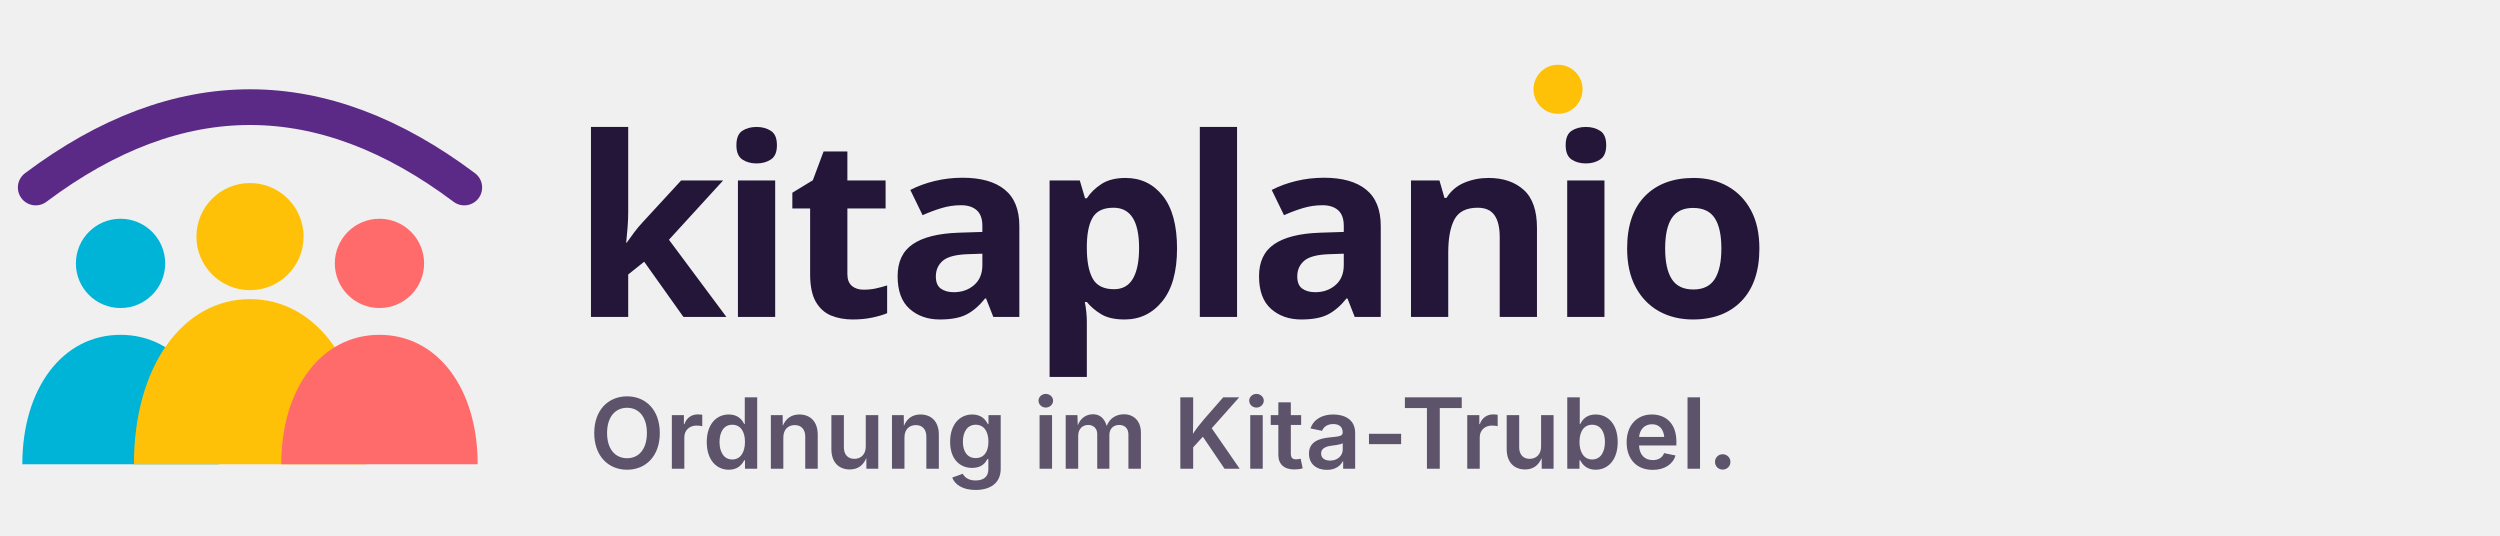
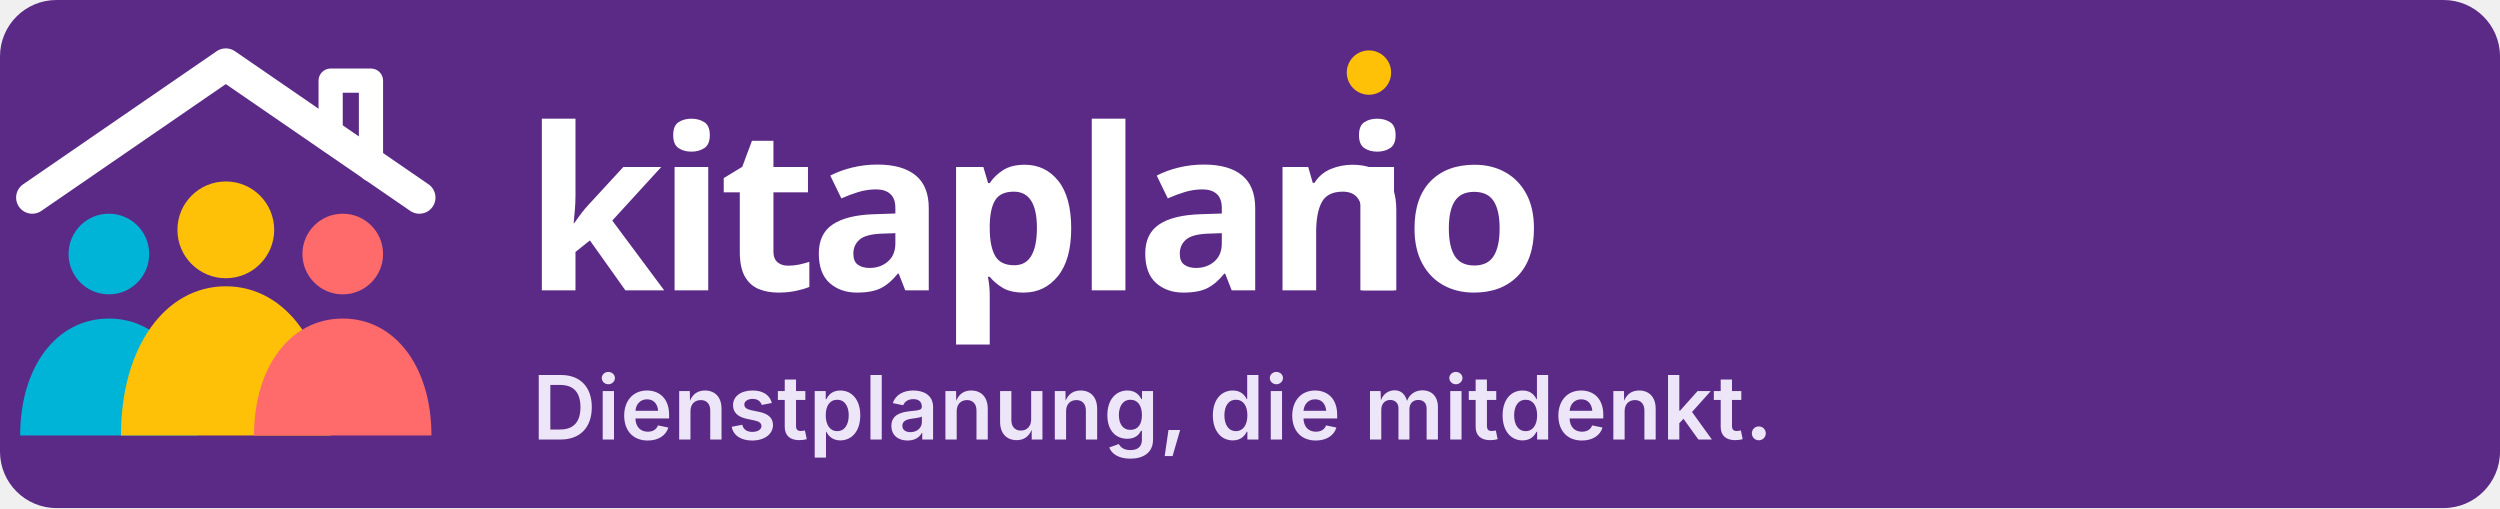
- <svg xmlns="http://www.w3.org/2000/svg" viewBox="0 0 560 120" role="img" aria-labelledby="title">
-   <g id="team">
-     <path d="M8 42Q56 6 104 42" fill="none" stroke="#5B2A86" stroke-width="8" stroke-linecap="round" />
+ <svg xmlns="http://www.w3.org/2000/svg" viewBox="0 0 620 126" role="img" aria-labelledby="title desc">
+   <rect width="620" height="126" rx="14" fill="#5B2A86" />
+   <g id="team" transform="translate(0 4)">
+     <path d="M8 45 56 12 104 45" fill="none" stroke="#FFFFFF" stroke-width="8" stroke-linecap="round" stroke-linejoin="round" />
+     <path d="M82 31V16H92V38" fill="none" stroke="#FFFFFF" stroke-width="6" stroke-linecap="round" stroke-linejoin="round" />
    <circle cx="27" cy="59" r="10" fill="#00B4D8" />
    <circle cx="56" cy="53" r="12" fill="#FFC107" />
    <circle cx="85" cy="59" r="10" fill="#FF6B6B" />
    <path d="M5 104c0-17 9-29 22-29s22 12 22 29H5Z" fill="#00B4D8" />
    <path d="M30 104c0-22 11-37 26-37s26 15 26 37H30Z" fill="#FFC107" />
    <path d="M63 104c0-17 9-29 22-29s22 12 22 29H63Z" fill="#FF6B6B" />
  </g>
-   <text x="128" y="71" font-family="Nunito Sans, sans-serif" font-size="56" font-weight="900" letter-spacing="-1.8" fill="#241638">kitaplanio</text>
-   <circle cx="349" cy="20" r="5.5" fill="#FFC107" />
-   <text x="132" y="105" font-family="Inter, sans-serif" font-size="22" font-weight="600" letter-spacing=".1" fill="#241638" opacity=".72">Ordnung im Kita-Trubel.</text>
+   <text y="72" font-family="Nunito Sans, sans-serif" font-size="56" font-weight="900" letter-spacing="-1.8" fill="#FFFFFF">
+     <tspan x="130" textLength="203" lengthAdjust="spacingAndGlyphs">kitaplan</tspan>
+     <tspan x="333" textLength="47" lengthAdjust="spacingAndGlyphs">io</tspan>
+   </text>
+   <circle cx="339.5" cy="18" r="5.5" fill="#FFC107" />
+   <text x="132" y="109" font-family="Inter, sans-serif" font-size="22" font-weight="600" letter-spacing=".1" fill="#EDE6F8">Dienstplanung, die mitdenkt.</text>
</svg>
